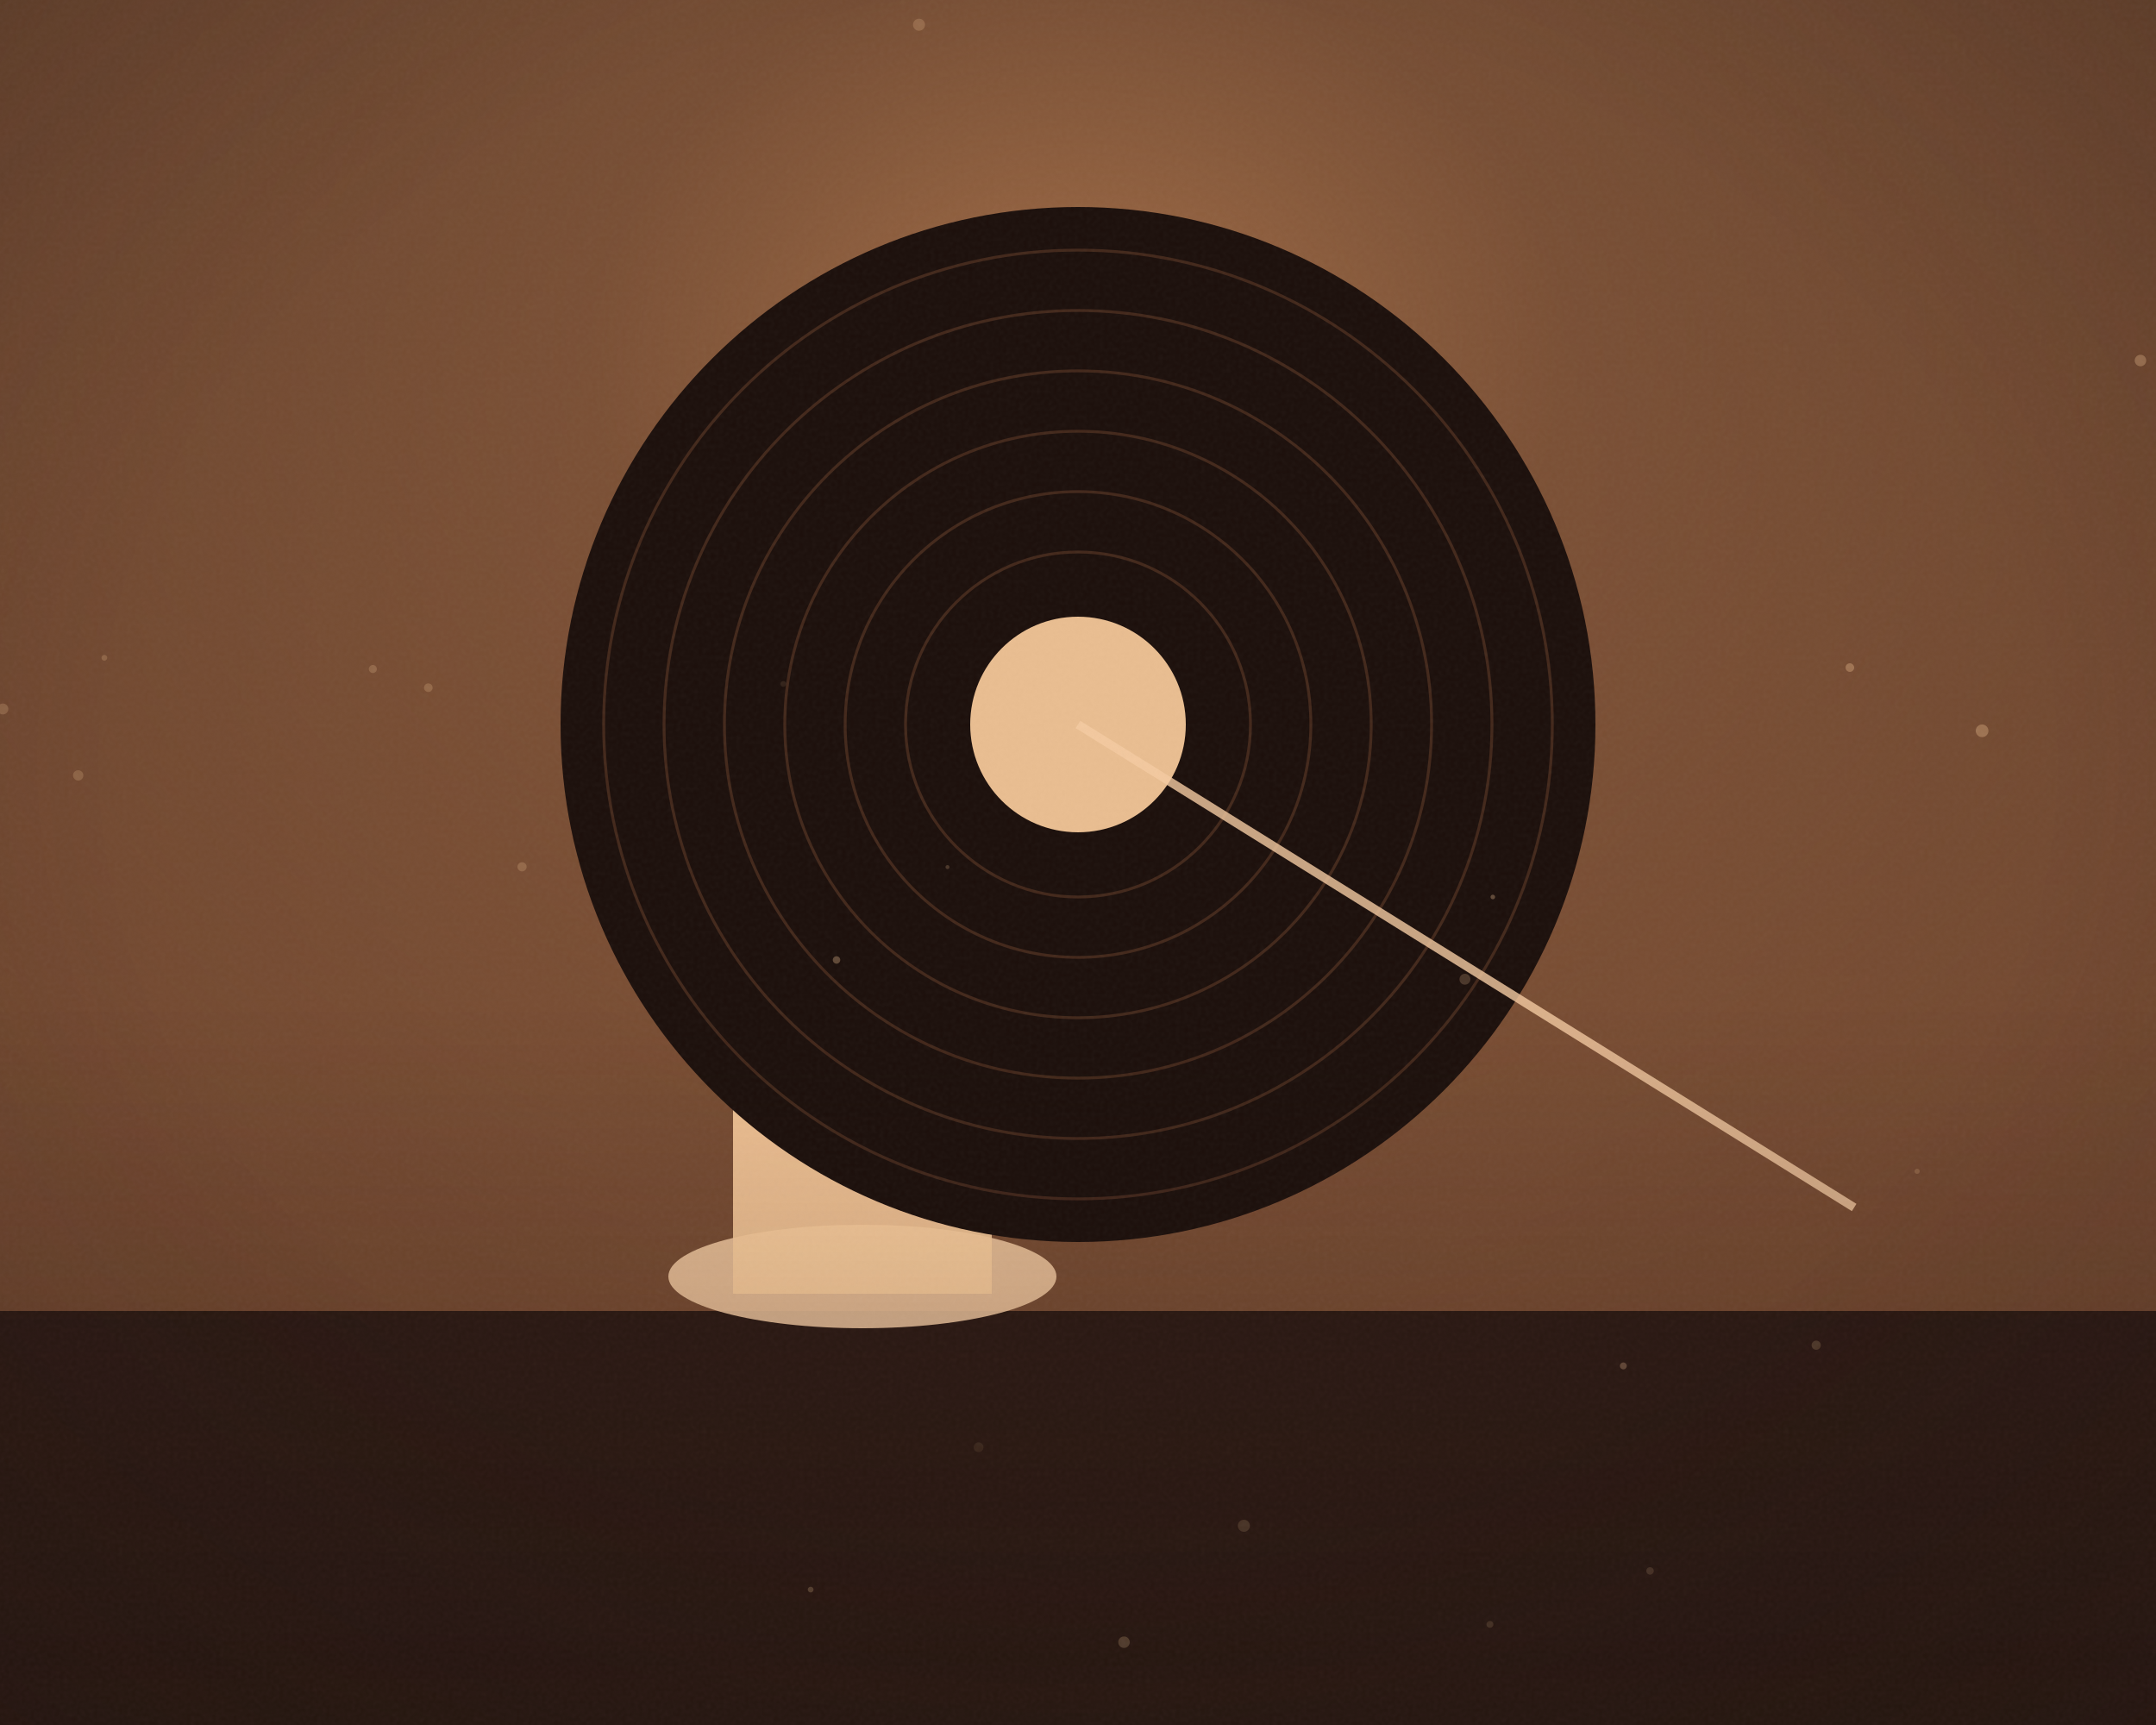
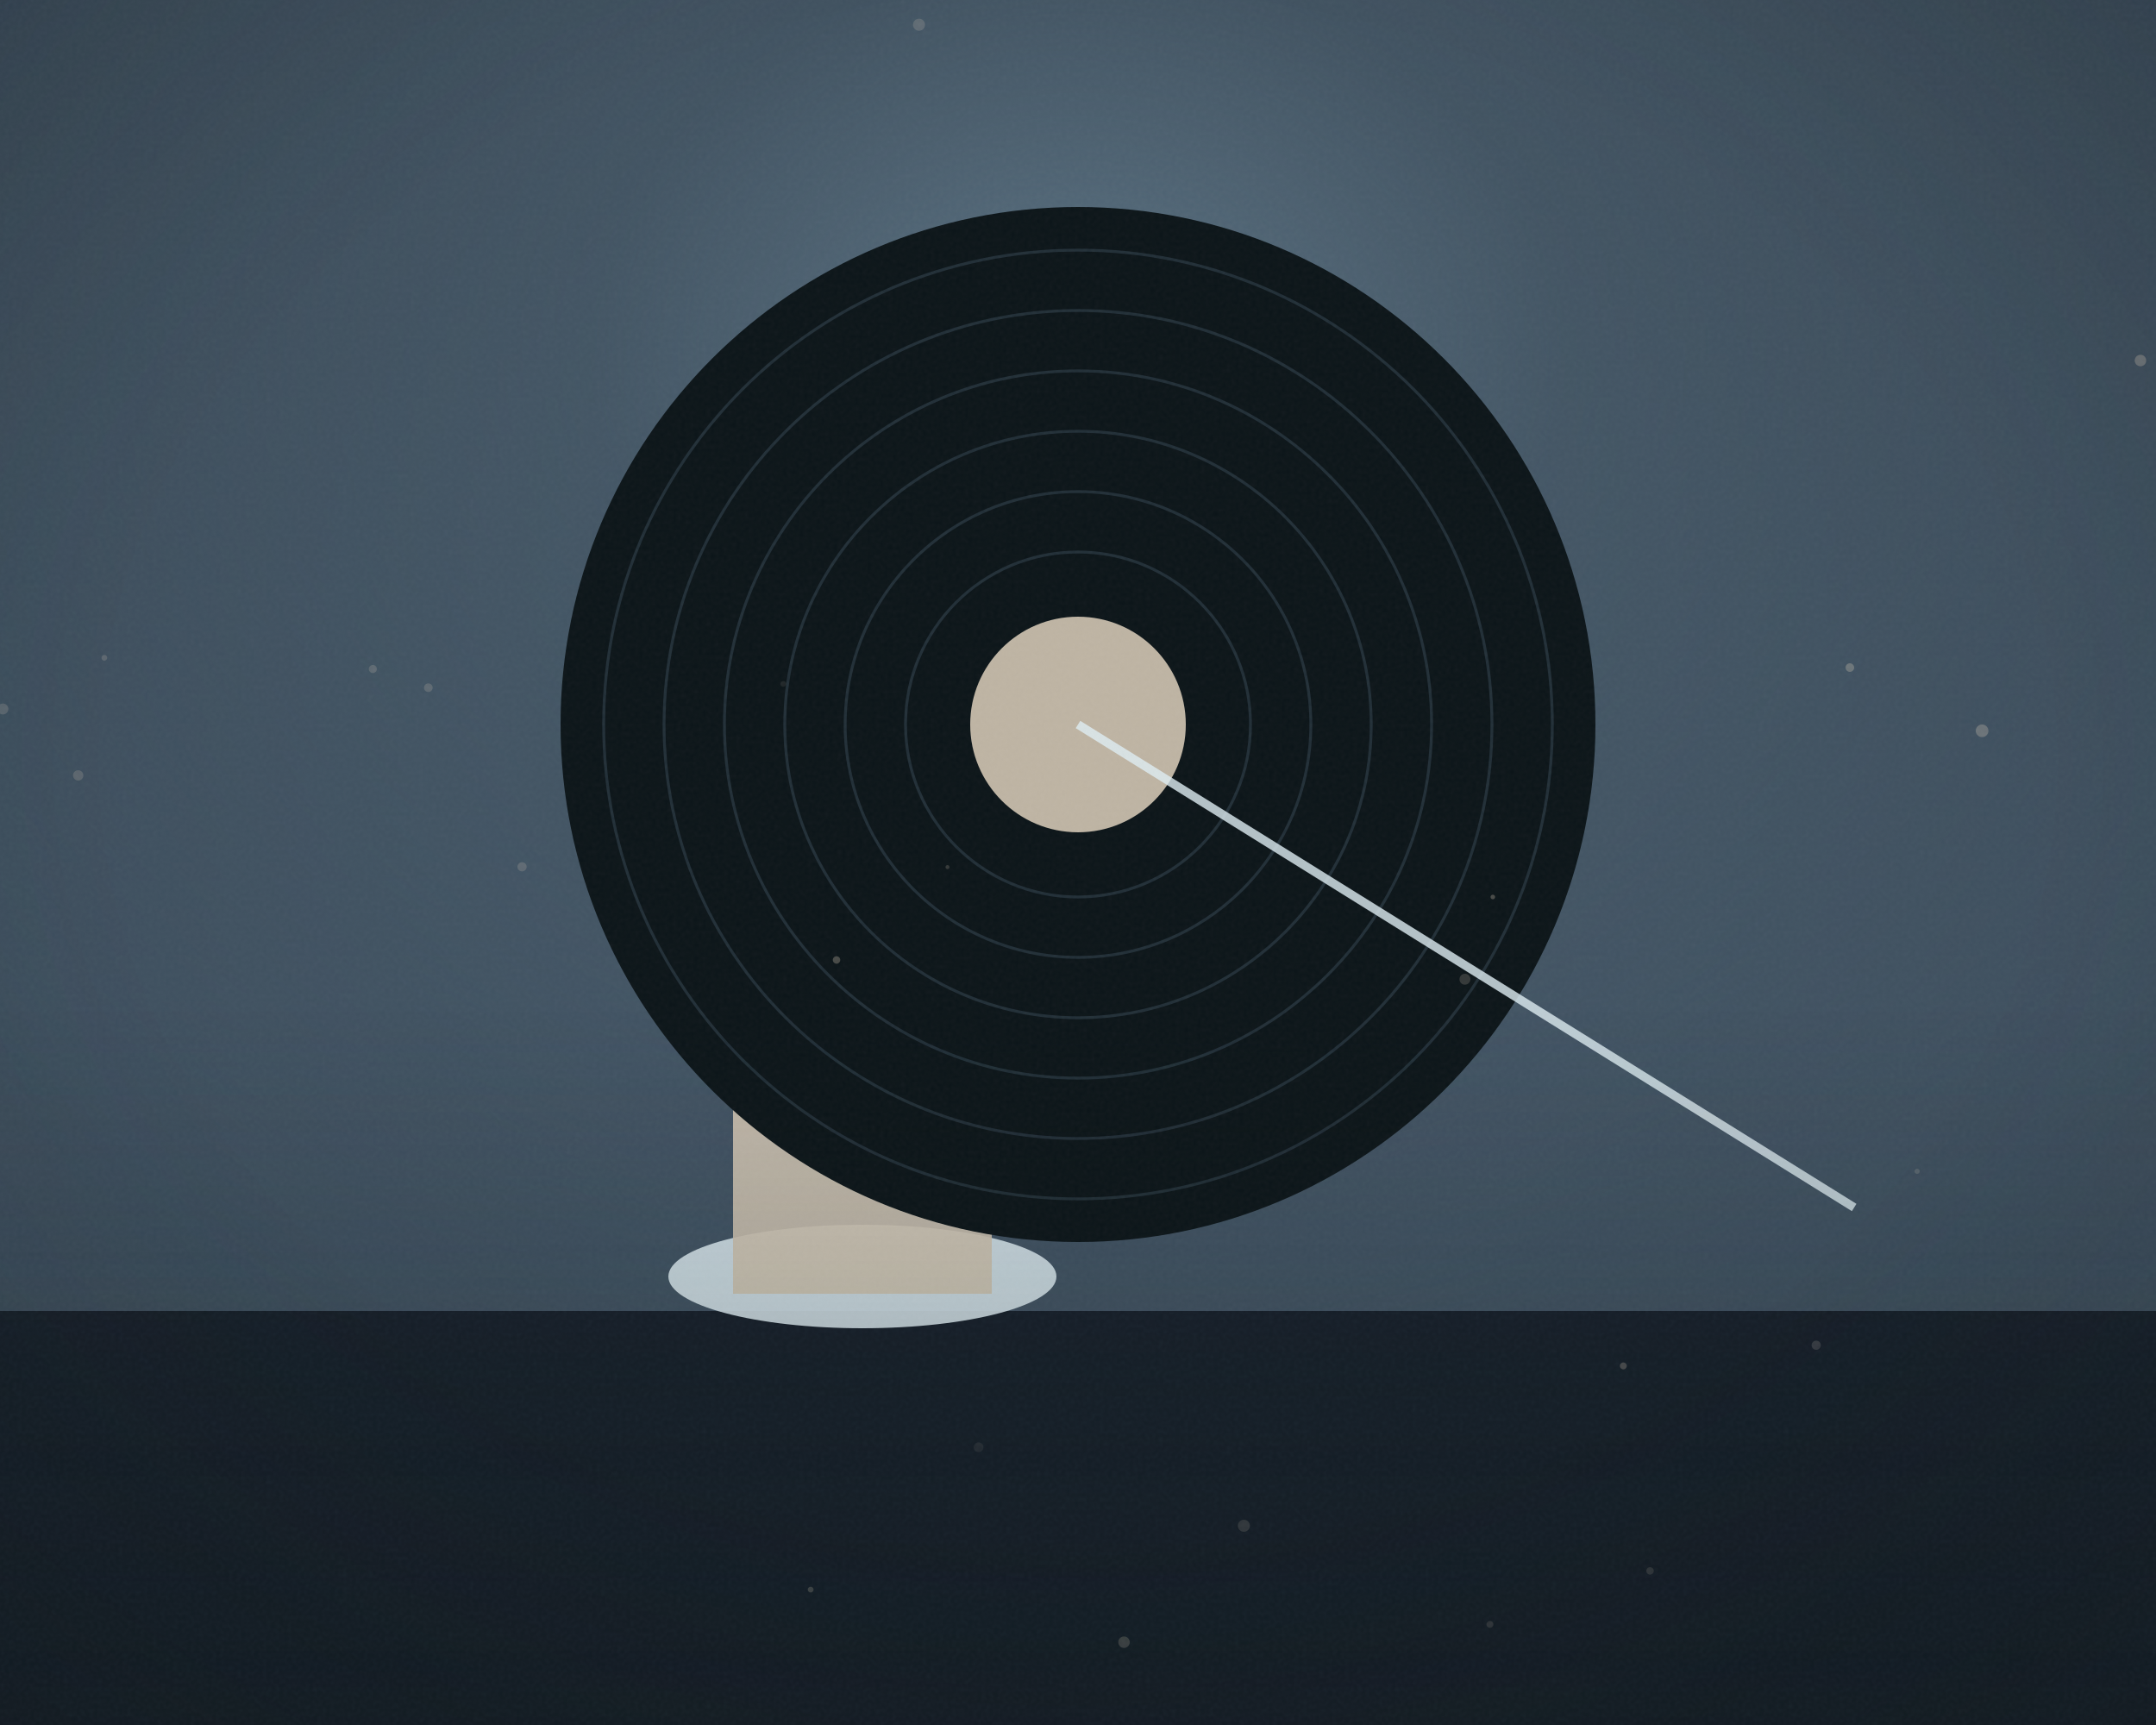
<svg xmlns="http://www.w3.org/2000/svg" viewBox="0 0 750 600" width="750" height="600" role="img" aria-label="静物·黑胶唱片">
  <defs>
    <linearGradient id="sky" x1="0" y1="0" x2="0" y2="1">
-       <stop offset="0" stop-color="#38271d" />
-       <stop offset="1" stop-color="#7c4d32" />
+       <stop offset="0" stop-color="#1d272f" />
+       <stop offset="1" stop-color="#425565" />
    </linearGradient>
    <radialGradient id="sun" cx="0.5" cy="0.2" r="0.66">
-       <stop offset="0" stop-color="#e7a469" stop-opacity="0.88" />
-       <stop offset="0.34" stop-color="#e7a469" stop-opacity="0.3" />
-       <stop offset="1" stop-color="#e7a469" stop-opacity="0" />
+       <stop offset="0" stop-color="#87a7b9" stop-opacity="0.88" />
+       <stop offset="0.34" stop-color="#87a7b9" stop-opacity="0.3" />
+       <stop offset="1" stop-color="#87a7b9" stop-opacity="0" />
    </radialGradient>
    <linearGradient id="ground" x1="0" y1="0" x2="0" y2="1">
-       <stop offset="0" stop-color="#7c4d32" />
-       <stop offset="1" stop-color="#23140e" />
+       <stop offset="0" stop-color="#425565" />
+       <stop offset="1" stop-color="#111a22" />
    </linearGradient>
    <linearGradient id="scrim" x1="0" y1="0" x2="0" y2="1">
-       <stop offset="0.58" stop-color="#1b0e0a" stop-opacity="0" />
-       <stop offset="1" stop-color="#1b0e0a" stop-opacity="0.34" />
+       <stop offset="0.58" stop-color="#0b1418" stop-opacity="0" />
+       <stop offset="1" stop-color="#0b1418" stop-opacity="0.34" />
    </linearGradient>
    <radialGradient id="vig" cx="0.5" cy="0.44" r="0.8">
-       <stop offset="0.55" stop-color="#1b0e0a" stop-opacity="0" />
-       <stop offset="1" stop-color="#1b0e0a" stop-opacity="0.2" />
+       <stop offset="0.55" stop-color="#0b1418" stop-opacity="0" />
+       <stop offset="1" stop-color="#0b1418" stop-opacity="0.2" />
    </radialGradient>
    <filter id="soft" x="-60%" y="-60%" width="220%" height="220%">
      <feGaussianBlur stdDeviation="6" />
    </filter>
    <filter id="softLg" x="-80%" y="-80%" width="260%" height="260%">
      <feGaussianBlur stdDeviation="22.5" />
    </filter>
    <filter id="grain" x="0" y="0" width="100%" height="100%">
      <feTurbulence type="fractalNoise" baseFrequency="0.68" numOctaves="1" stitchTiles="stitch" result="n" />
      <feColorMatrix in="n" type="saturate" values="0" />
    </filter>
  </defs>
  <rect width="750" height="600" fill="url(#sky)" />
  <rect width="750" height="600" fill="url(#sun)" />
-   <rect x="0" y="0" width="750" height="600" fill="#7c4d32" opacity="0.6" />
-   <rect x="0" y="456" width="750" height="240" fill="#23140e" opacity="0.9" />
-   <ellipse cx="300" cy="444" rx="67.5" ry="18" fill="#f5cba1" opacity="0.9" />
-   <rect x="255" y="372" width="90" height="78" fill="#ffd09e" opacity="0.9" />
-   <ellipse cx="300" cy="372" rx="45" ry="12" fill="#23140e" opacity="0.8" />
-   <circle cx="375" cy="252" r="180" fill="#1b0e0a" opacity="1" />
-   <circle cx="375" cy="252" r="60" fill="none" stroke="#7c4d32" stroke-width="1" opacity="0.4" />
-   <circle cx="375" cy="252" r="81" fill="none" stroke="#7c4d32" stroke-width="1" opacity="0.4" />
-   <circle cx="375" cy="252" r="102" fill="none" stroke="#7c4d32" stroke-width="1" opacity="0.4" />
-   <circle cx="375" cy="252" r="123" fill="none" stroke="#7c4d32" stroke-width="1" opacity="0.4" />
-   <circle cx="375" cy="252" r="144" fill="none" stroke="#7c4d32" stroke-width="1" opacity="0.4" />
-   <circle cx="375" cy="252" r="165" fill="none" stroke="#7c4d32" stroke-width="1" opacity="0.4" />
-   <circle cx="375" cy="252" r="37.5" fill="#ffd09e" opacity="0.9" />
-   <line x1="375" y1="252" x2="645" y2="420" stroke="#f5cba1" stroke-width="3" opacity="0.8" />
-   <circle cx="744.6" cy="125.4" r="2" fill="#ffd09e" opacity="0.3" />
-   <circle cx="149" cy="239.2" r="1.5" fill="#ffd09e" opacity="0.2" />
-   <circle cx="666.9" cy="407.4" r="0.9" fill="#ffd09e" opacity="0.2" />
-   <circle cx="291" cy="333.9" r="1.3" fill="#ffd09e" opacity="0.3" />
-   <circle cx="631.8" cy="467.9" r="1.6" fill="#ffd09e" opacity="0.2" />
-   <circle cx="1" cy="246.6" r="1.9" fill="#ffd09e" opacity="0.2" />
-   <circle cx="689.5" cy="254.2" r="2.2" fill="#ffd09e" opacity="0.3" />
-   <circle cx="643.5" cy="232.2" r="1.5" fill="#ffd09e" opacity="0.3" />
-   <circle cx="340.4" cy="503.4" r="1.7" fill="#ffd09e" opacity="0.1" />
-   <circle cx="282" cy="552.9" r="1" fill="#ffd09e" opacity="0.3" />
-   <circle cx="319.7" cy="8.6" r="2.1" fill="#ffd09e" opacity="0.2" />
-   <circle cx="518.3" cy="565" r="1.2" fill="#ffd09e" opacity="0.2" />
-   <circle cx="36.3" cy="228.8" r="1" fill="#ffd09e" opacity="0.2" />
-   <circle cx="272.5" cy="237.9" r="1" fill="#ffd09e" opacity="0.1" />
-   <circle cx="181.6" cy="301.5" r="1.6" fill="#ffd09e" opacity="0.2" />
-   <circle cx="574" cy="546.4" r="1.3" fill="#ffd09e" opacity="0.2" />
-   <circle cx="391" cy="571.2" r="2" fill="#ffd09e" opacity="0.3" />
-   <circle cx="27.2" cy="269.7" r="1.8" fill="#ffd09e" opacity="0.2" />
-   <circle cx="129.7" cy="232.7" r="1.4" fill="#ffd09e" opacity="0.2" />
-   <circle cx="519.3" cy="312" r="0.8" fill="#ffd09e" opacity="0.3" />
-   <circle cx="564.7" cy="475.1" r="1.2" fill="#ffd09e" opacity="0.3" />
-   <circle cx="329.6" cy="301.6" r="0.7" fill="#ffd09e" opacity="0.2" />
-   <circle cx="432.7" cy="530.7" r="2.1" fill="#ffd09e" opacity="0.2" />
-   <circle cx="509.6" cy="340.6" r="1.9" fill="#ffd09e" opacity="0.2" />
+   <rect x="0" y="0" width="750" height="600" fill="#425565" opacity="0.6" />
+   <rect x="0" y="456" width="750" height="240" fill="#111a22" opacity="0.9" />
+   <ellipse cx="300" cy="444" rx="67.5" ry="18" fill="#dfedf3" opacity="0.9" />
+   <rect x="255" y="372" width="90" height="78" fill="#d2c5b2" opacity="0.9" />
+   <ellipse cx="300" cy="372" rx="45" ry="12" fill="#111a22" opacity="0.8" />
+   <circle cx="375" cy="252" r="180" fill="#0b1418" opacity="1" />
+   <circle cx="375" cy="252" r="60" fill="none" stroke="#425565" stroke-width="1" opacity="0.4" />
+   <circle cx="375" cy="252" r="81" fill="none" stroke="#425565" stroke-width="1" opacity="0.4" />
+   <circle cx="375" cy="252" r="102" fill="none" stroke="#425565" stroke-width="1" opacity="0.4" />
+   <circle cx="375" cy="252" r="123" fill="none" stroke="#425565" stroke-width="1" opacity="0.4" />
+   <circle cx="375" cy="252" r="144" fill="none" stroke="#425565" stroke-width="1" opacity="0.4" />
+   <circle cx="375" cy="252" r="165" fill="none" stroke="#425565" stroke-width="1" opacity="0.4" />
+   <circle cx="375" cy="252" r="37.5" fill="#d2c5b2" opacity="0.9" />
+   <line x1="375" y1="252" x2="645" y2="420" stroke="#dfedf3" stroke-width="3" opacity="0.8" />
+   <circle cx="744.6" cy="125.4" r="2" fill="#d2c5b2" opacity="0.3" />
+   <circle cx="149" cy="239.2" r="1.5" fill="#d2c5b2" opacity="0.2" />
+   <circle cx="666.9" cy="407.4" r="0.9" fill="#d2c5b2" opacity="0.2" />
+   <circle cx="291" cy="333.9" r="1.3" fill="#d2c5b2" opacity="0.3" />
+   <circle cx="631.8" cy="467.9" r="1.6" fill="#d2c5b2" opacity="0.2" />
+   <circle cx="1" cy="246.6" r="1.9" fill="#d2c5b2" opacity="0.2" />
+   <circle cx="689.5" cy="254.2" r="2.2" fill="#d2c5b2" opacity="0.3" />
+   <circle cx="643.5" cy="232.2" r="1.5" fill="#d2c5b2" opacity="0.3" />
+   <circle cx="340.4" cy="503.4" r="1.7" fill="#d2c5b2" opacity="0.1" />
+   <circle cx="282" cy="552.9" r="1" fill="#d2c5b2" opacity="0.3" />
+   <circle cx="319.7" cy="8.6" r="2.1" fill="#d2c5b2" opacity="0.2" />
+   <circle cx="518.3" cy="565" r="1.2" fill="#d2c5b2" opacity="0.2" />
+   <circle cx="36.3" cy="228.8" r="1" fill="#d2c5b2" opacity="0.2" />
+   <circle cx="272.5" cy="237.9" r="1" fill="#d2c5b2" opacity="0.1" />
+   <circle cx="181.6" cy="301.5" r="1.6" fill="#d2c5b2" opacity="0.2" />
+   <circle cx="574" cy="546.4" r="1.3" fill="#d2c5b2" opacity="0.2" />
+   <circle cx="391" cy="571.2" r="2" fill="#d2c5b2" opacity="0.3" />
+   <circle cx="27.2" cy="269.7" r="1.8" fill="#d2c5b2" opacity="0.2" />
+   <circle cx="129.7" cy="232.7" r="1.4" fill="#d2c5b2" opacity="0.2" />
+   <circle cx="519.3" cy="312" r="0.8" fill="#d2c5b2" opacity="0.3" />
+   <circle cx="564.7" cy="475.1" r="1.2" fill="#d2c5b2" opacity="0.3" />
+   <circle cx="329.6" cy="301.6" r="0.7" fill="#d2c5b2" opacity="0.2" />
+   <circle cx="432.7" cy="530.7" r="2.1" fill="#d2c5b2" opacity="0.2" />
+   <circle cx="509.6" cy="340.6" r="1.9" fill="#d2c5b2" opacity="0.2" />
  <rect width="750" height="600" fill="url(#scrim)" />
  <rect width="750" height="600" fill="url(#vig)" />
  <rect width="750" height="600" fill="#000000" opacity="0.05" filter="url(#grain)" />
</svg>
